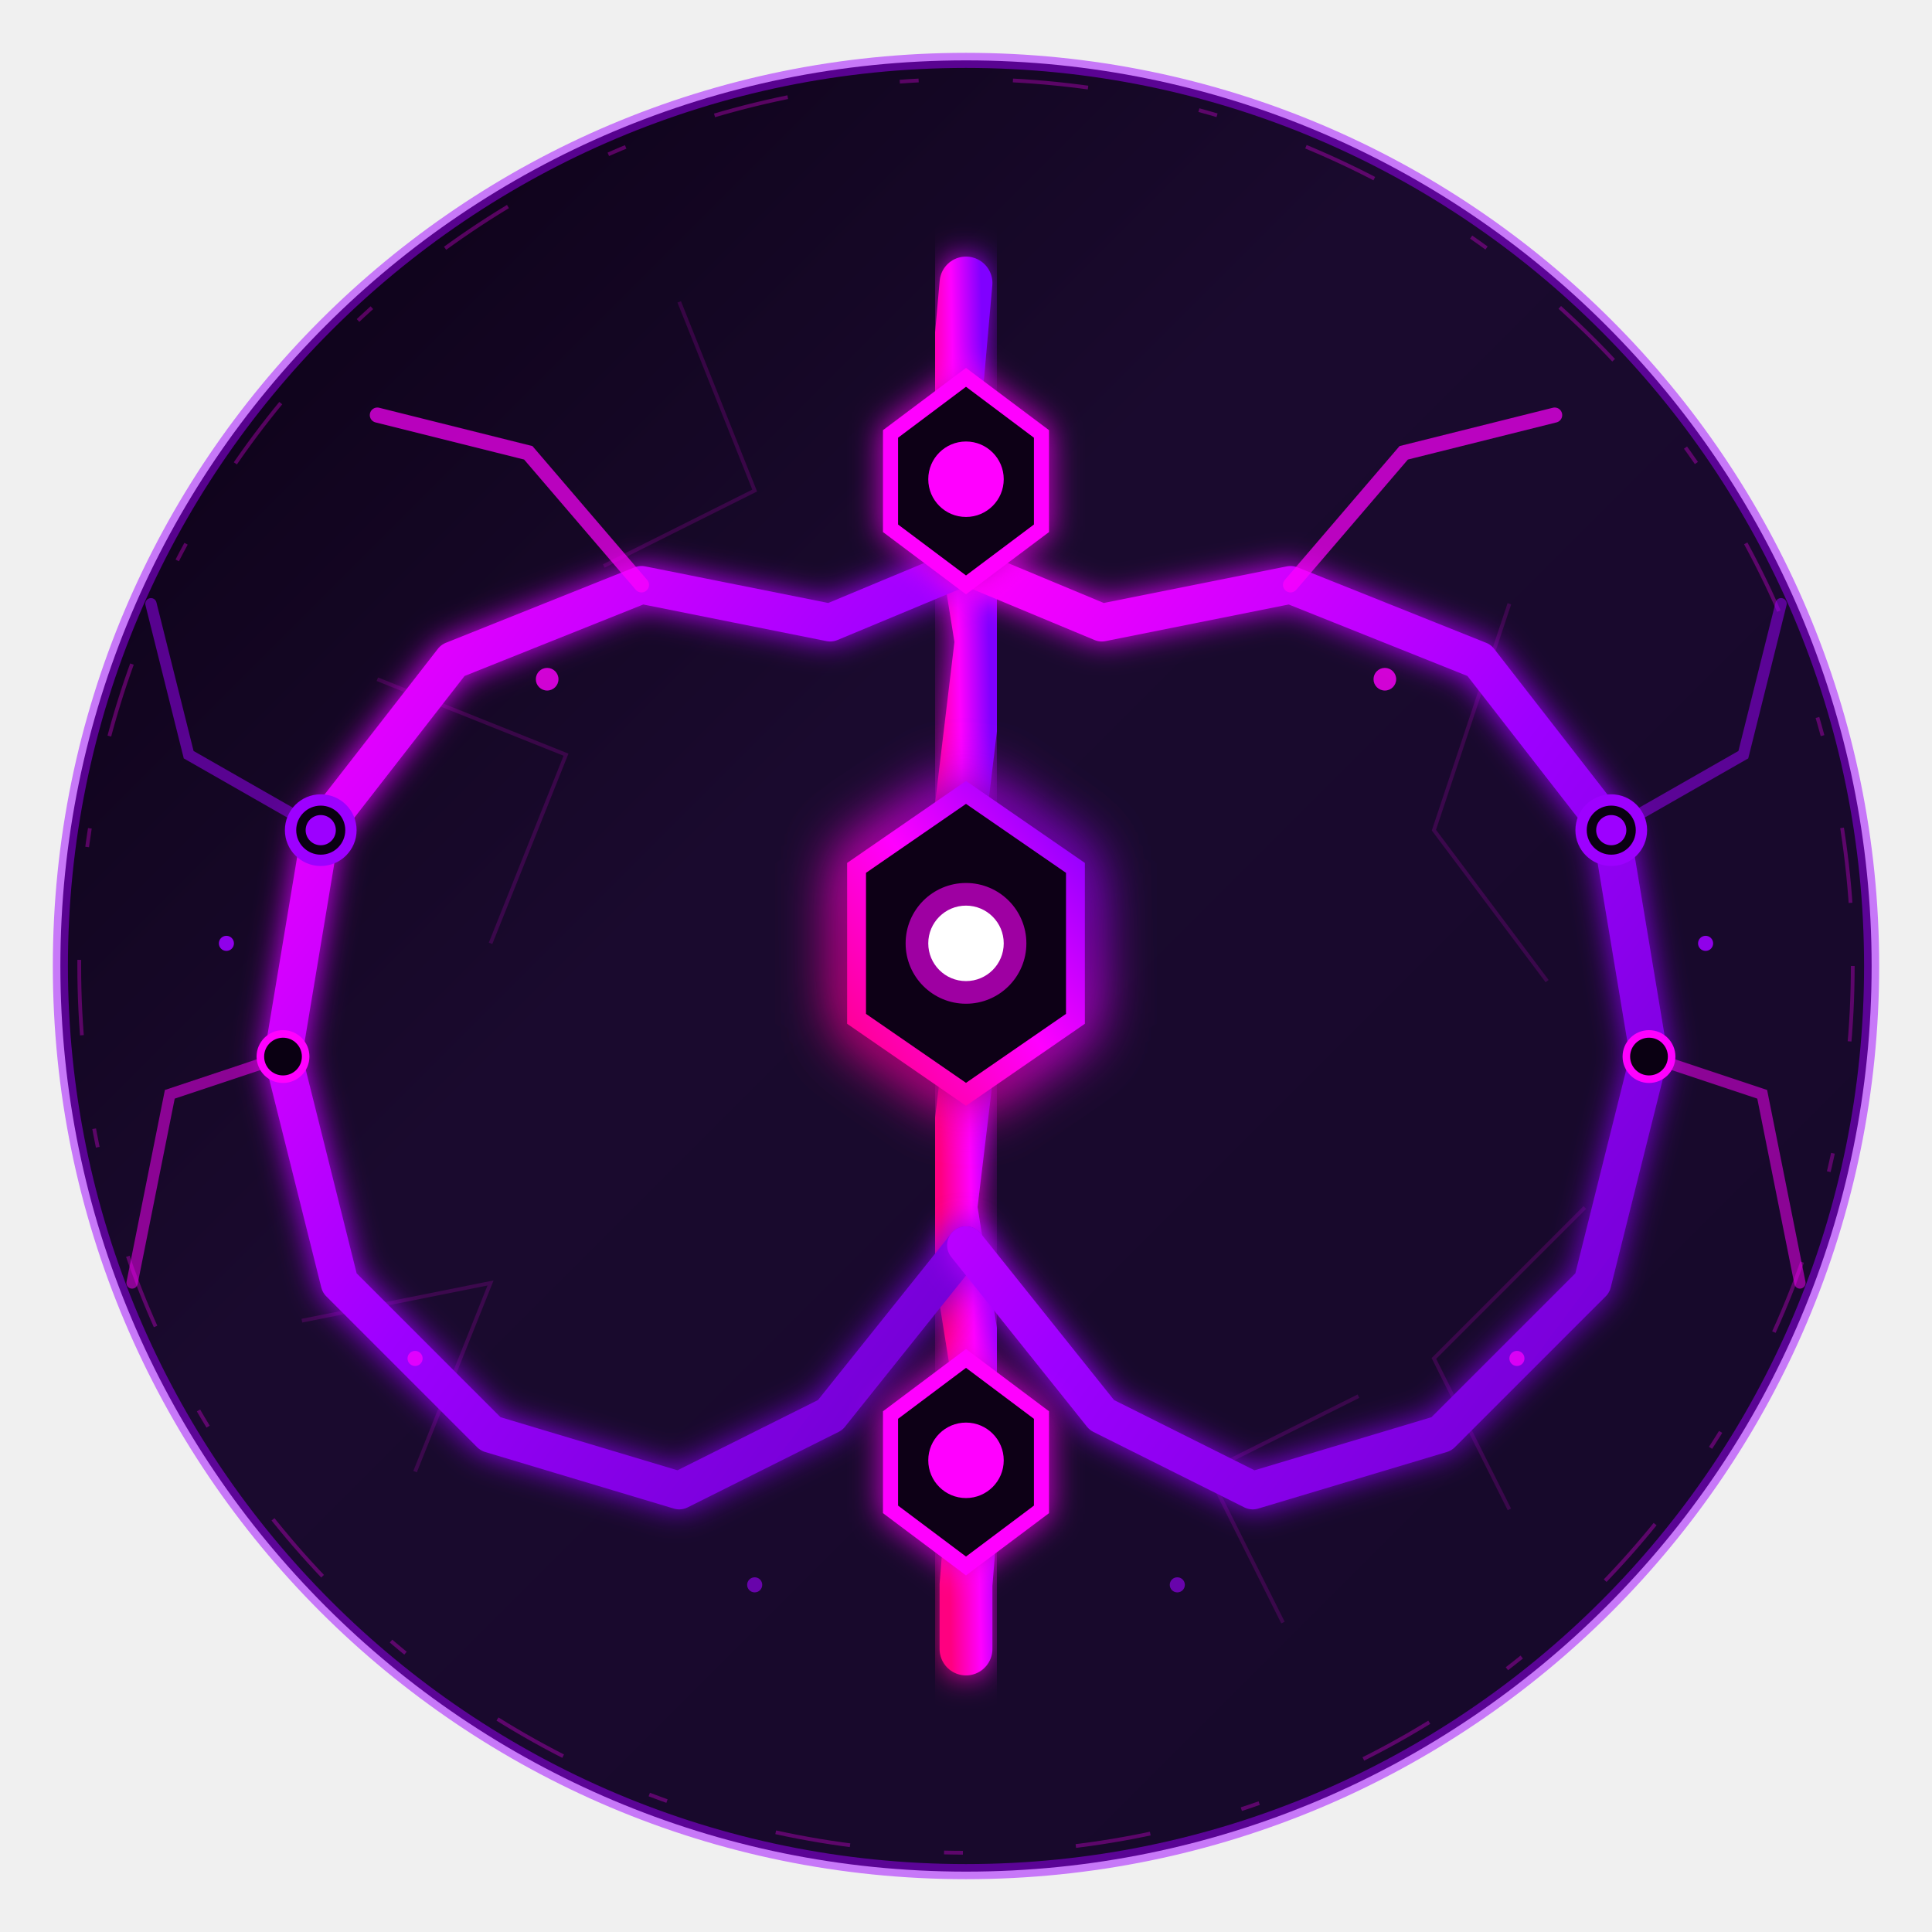
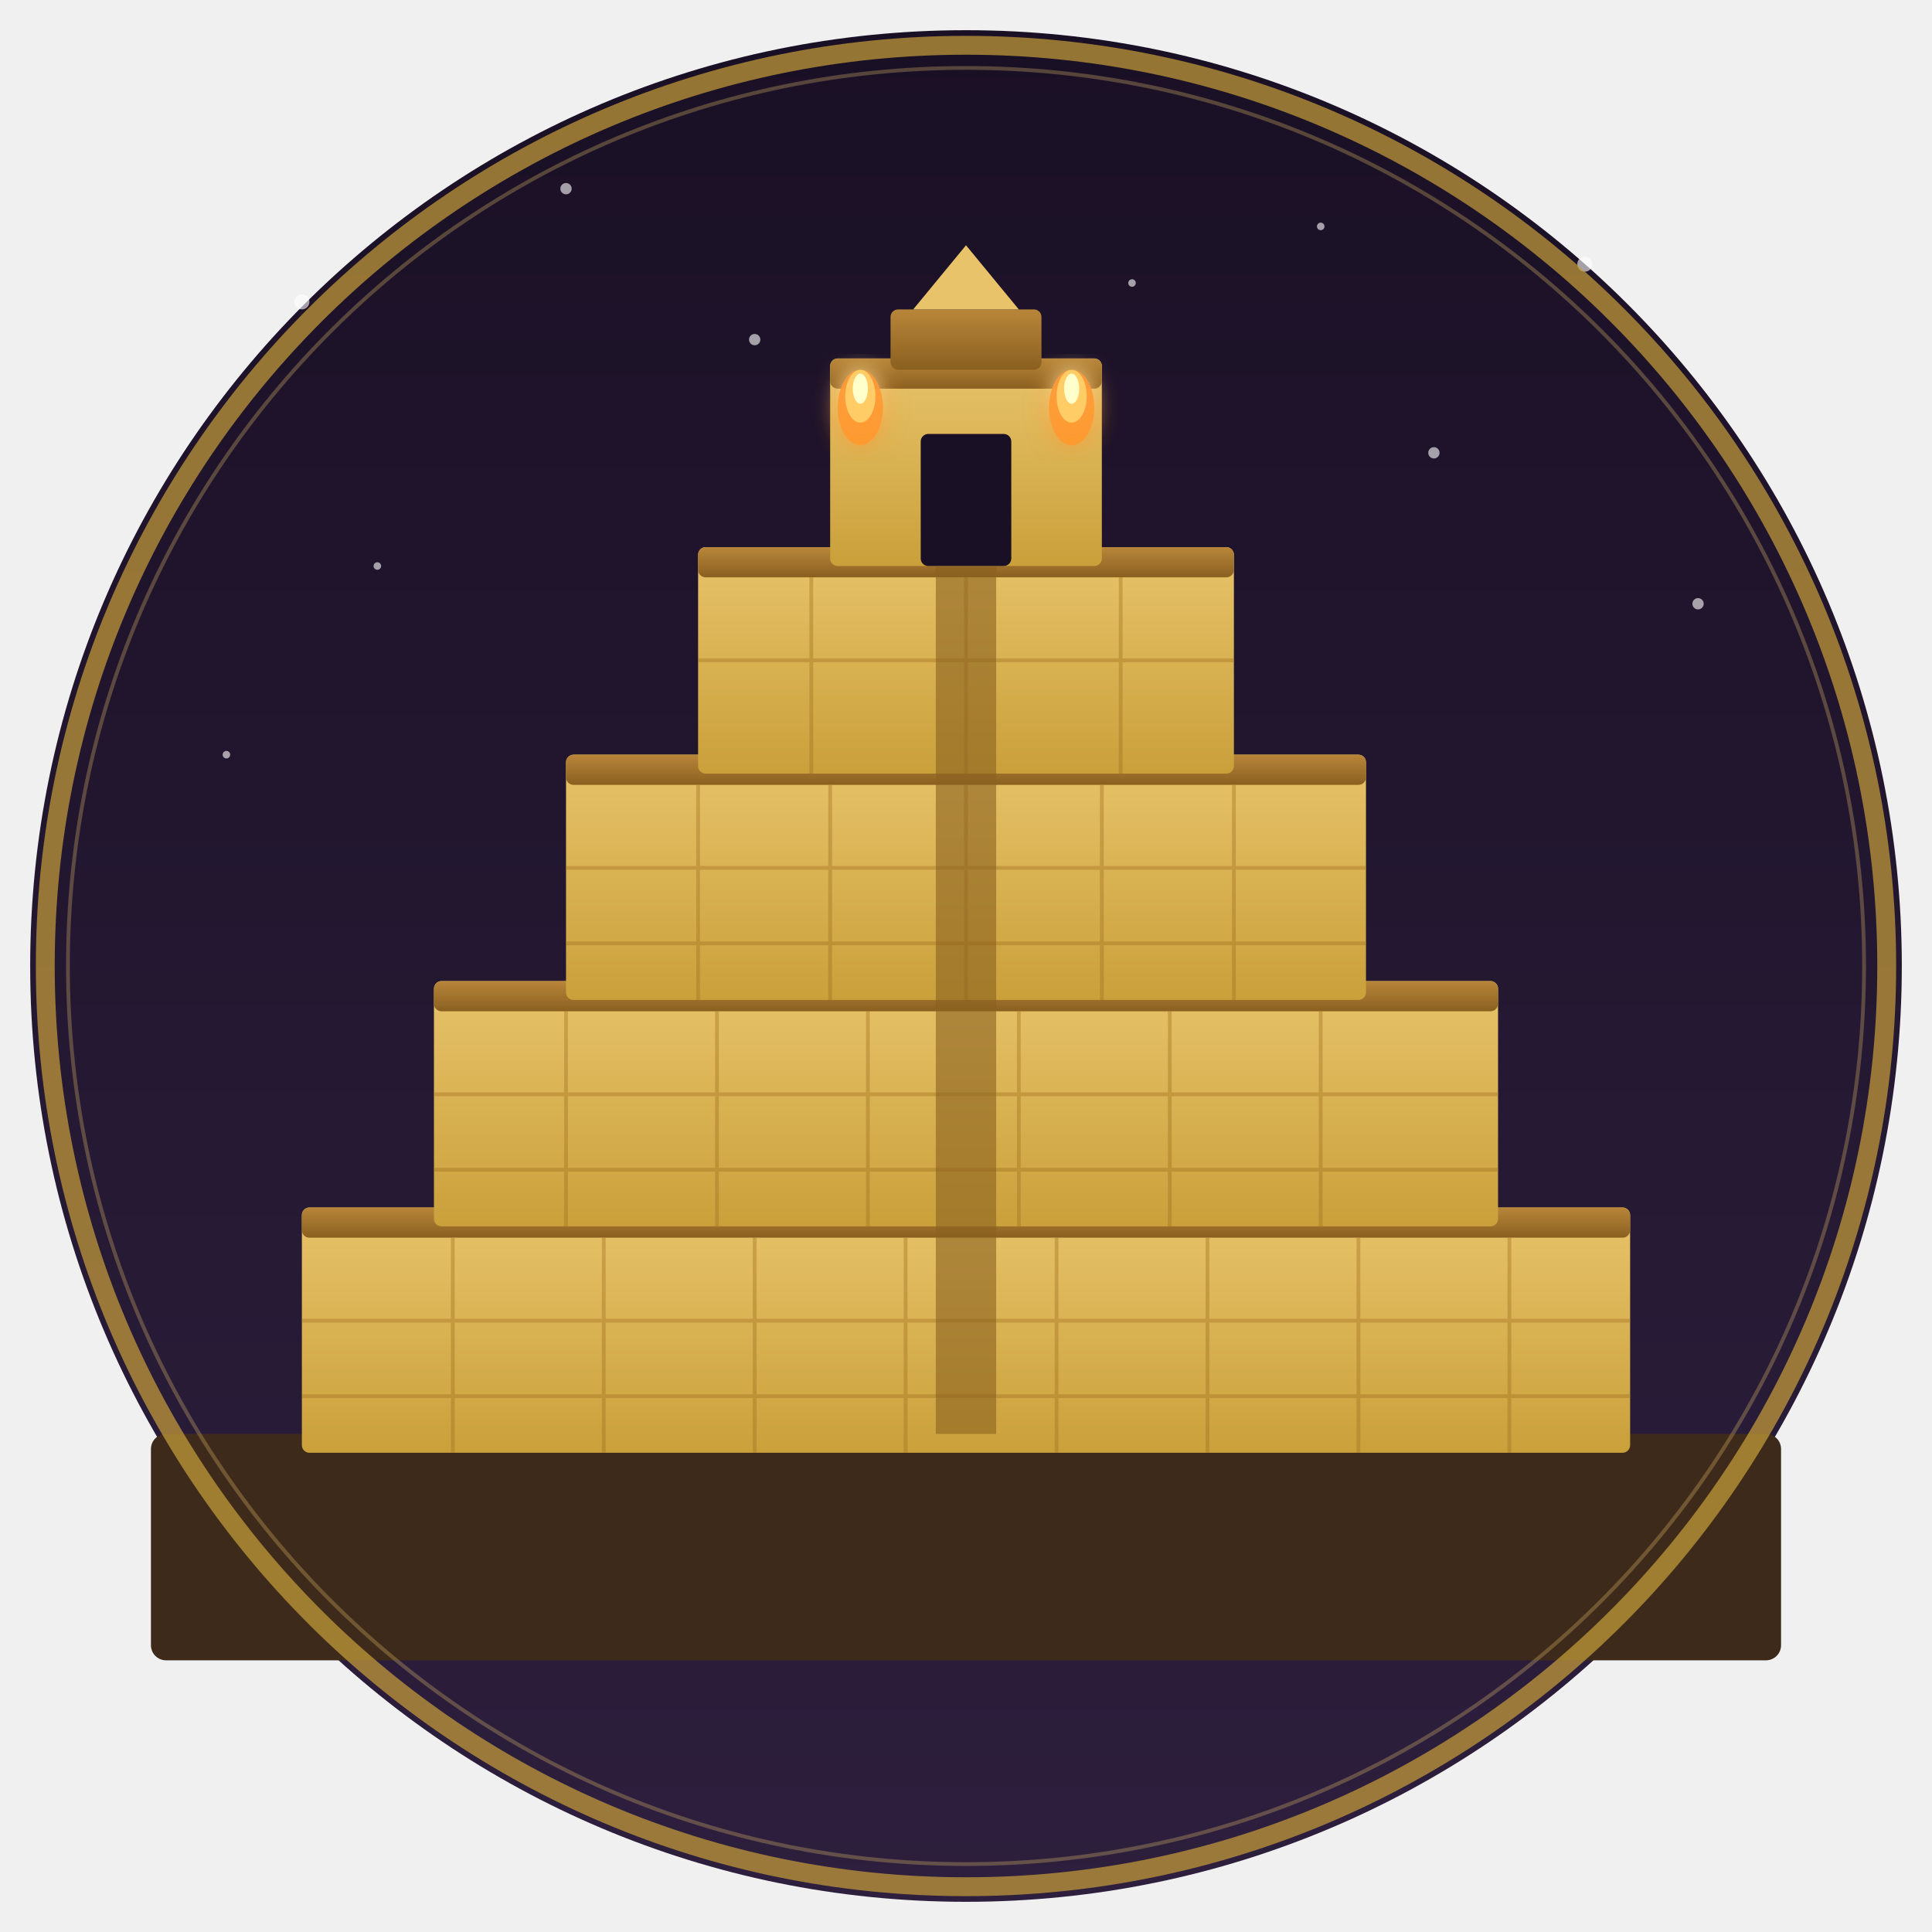
<svg xmlns="http://www.w3.org/2000/svg" viewBox="0 0 512 512">
  <defs>
-     <linearGradient id="voidGrad" x1="0%" y1="0%" x2="100%" y2="100%">
-       <stop offset="0%" style="stop-color:#0a0012" />
-       <stop offset="40%" style="stop-color:#1a0a2e" />
-       <stop offset="100%" style="stop-color:#16082a" />
+     <linearGradient id="skyGrad" x1="0%" y1="0%" x2="0%" y2="100%">
+       <stop offset="0%" style="stop-color:#1a1025" />
+       <stop offset="100%" style="stop-color:#2d1f3d" />
    </linearGradient>
-     <linearGradient id="energyGrad" x1="0%" y1="0%" x2="100%" y2="100%">
-       <stop offset="0%" style="stop-color:#ff00ff" />
-       <stop offset="50%" style="stop-color:#9d00ff" />
-       <stop offset="100%" style="stop-color:#6b00cc" />
+     <linearGradient id="goldBrick" x1="0%" y1="0%" x2="0%" y2="100%">
+       <stop offset="0%" style="stop-color:#e8c36a" />
+       <stop offset="100%" style="stop-color:#c9a03a" />
    </linearGradient>
-     <linearGradient id="chaosGrad" x1="0%" y1="100%" x2="100%" y2="0%">
-       <stop offset="0%" style="stop-color:#ff0080" />
-       <stop offset="50%" style="stop-color:#ff00ff" />
-       <stop offset="100%" style="stop-color:#8000ff" />
+     <linearGradient id="darkBrick" x1="0%" y1="0%" x2="0%" y2="100%">
+       <stop offset="0%" style="stop-color:#b8863a" />
+       <stop offset="100%" style="stop-color:#8a6020" />
    </linearGradient>
-     <filter id="glow" x="-50%" y="-50%" width="200%" height="200%">
-       <feGaussianBlur stdDeviation="4" result="coloredBlur" />
+     <filter id="warmGlow" x="-20%" y="-20%" width="140%" height="140%">
+       <feGaussianBlur stdDeviation="3" result="blur" />
      <feMerge>
-         <feMergeNode in="coloredBlur" />
-         <feMergeNode in="SourceGraphic" />
-       </feMerge>
-     </filter>
-     <filter id="intenseGlow" x="-100%" y="-100%" width="300%" height="300%">
-       <feGaussianBlur stdDeviation="8" result="coloredBlur" />
-       <feMerge>
-         <feMergeNode in="coloredBlur" />
-         <feMergeNode in="coloredBlur" />
+         <feMergeNode in="blur" />
        <feMergeNode in="SourceGraphic" />
      </feMerge>
    </filter>
  </defs>
-   <circle cx="256" cy="256" r="240" fill="url(#voidGrad)" />
-   <circle cx="256" cy="256" r="240" fill="none" stroke="#9d00ff" stroke-width="4" opacity="0.5" />
-   <circle cx="256" cy="256" r="235" fill="none" stroke="#ff00ff" stroke-width="1" opacity="0.3" stroke-dasharray="20,30,5,25" />
-   <g opacity="0.15" stroke="#ff00ff" stroke-width="1" fill="none">
-     <path d="M 100 180 L 150 200 L 130 250" />
-     <path d="M 400 160 L 380 220 L 410 260" />
-     <path d="M 80 350 L 130 340 L 110 390" />
-     <path d="M 420 320 L 380 360 L 400 400" />
-     <path d="M 180 80 L 200 130 L 160 150" />
-     <path d="M 340 430 L 320 390 L 360 370" />
+   <circle cx="256" cy="256" r="248" fill="url(#skyGrad)" />
+   <g fill="#ffffff" opacity="0.6">
+     <circle cx="80" cy="80" r="2" />
+     <circle cx="150" cy="50" r="1.5" />
+     <circle cx="420" cy="70" r="2" />
+     <circle cx="380" cy="120" r="1.5" />
+     <circle cx="100" cy="150" r="1" />
+     <circle cx="450" cy="160" r="1.5" />
+     <circle cx="60" cy="200" r="1" />
+     <circle cx="350" cy="60" r="1" />
+     <circle cx="200" cy="90" r="1.5" />
+     <circle cx="300" cy="75" r="1" />
  </g>
-   <path d="M 256 75 L 252 120 L 260 170 L 254 220 L 258 270 L 252 320 L 260 370 L 256 420 L 256 437" stroke="url(#chaosGrad)" stroke-width="14" stroke-linecap="round" fill="none" filter="url(#glow)" />
-   <path d="M 256 150            L 220 165            L 170 155            L 120 175            L 85 220            L 75 280            L 90 340            L 130 380            L 180 395            L 220 375            L 256 330" stroke="url(#energyGrad)" stroke-width="10" stroke-linecap="round" stroke-linejoin="round" fill="none" filter="url(#glow)" />
-   <path d="M 256 150            L 292 165            L 342 155            L 392 175            L 427 220            L 437 280            L 422 340            L 382 380            L 332 395            L 292 375            L 256 330" stroke="url(#energyGrad)" stroke-width="10" stroke-linecap="round" stroke-linejoin="round" fill="none" filter="url(#glow)" />
-   <path d="M 170 155 L 140 120 L 100 110" stroke="#ff00ff" stroke-width="4" stroke-linecap="round" fill="none" opacity="0.7" />
-   <path d="M 85 220 L 50 200 L 40 160" stroke="#9d00ff" stroke-width="3" stroke-linecap="round" fill="none" opacity="0.5" />
-   <path d="M 75 280 L 45 290 L 35 340" stroke="#ff00ff" stroke-width="3" stroke-linecap="round" fill="none" opacity="0.5" />
-   <path d="M 342 155 L 372 120 L 412 110" stroke="#ff00ff" stroke-width="4" stroke-linecap="round" fill="none" opacity="0.7" />
-   <path d="M 427 220 L 462 200 L 472 160" stroke="#9d00ff" stroke-width="3" stroke-linecap="round" fill="none" opacity="0.5" />
-   <path d="M 437 280 L 467 290 L 477 340" stroke="#ff00ff" stroke-width="3" stroke-linecap="round" fill="none" opacity="0.5" />
-   <polygon points="256,100 276,115 276,140 256,155 236,140 236,115" fill="#0a0012" stroke="#ff00ff" stroke-width="4" filter="url(#glow)" />
-   <circle cx="256" cy="127" r="10" fill="#ff00ff" />
-   <polygon points="256,210 285,230 285,270 256,290 227,270 227,230" fill="#0a0012" stroke="url(#chaosGrad)" stroke-width="5" filter="url(#intenseGlow)" />
-   <circle cx="256" cy="250" r="16" fill="#ff00ff" opacity="0.6" />
-   <circle cx="256" cy="250" r="10" fill="#ffffff" />
-   <polygon points="256,360 276,375 276,400 256,415 236,400 236,375" fill="#0a0012" stroke="#ff00ff" stroke-width="4" filter="url(#glow)" />
-   <circle cx="256" cy="387" r="10" fill="#ff00ff" />
-   <circle cx="85" cy="220" r="8" fill="#0a0012" stroke="#9d00ff" stroke-width="3" />
-   <circle cx="85" cy="220" r="4" fill="#9d00ff" />
-   <circle cx="427" cy="220" r="8" fill="#0a0012" stroke="#9d00ff" stroke-width="3" />
-   <circle cx="427" cy="220" r="4" fill="#9d00ff" />
-   <circle cx="75" cy="280" r="6" fill="#0a0012" stroke="#ff00ff" stroke-width="2" />
-   <circle cx="437" cy="280" r="6" fill="#0a0012" stroke="#ff00ff" stroke-width="2" />
-   <circle cx="145" cy="180" r="3" fill="#ff00ff" opacity="0.8" />
-   <circle cx="367" cy="180" r="3" fill="#ff00ff" opacity="0.8" />
-   <circle cx="60" cy="250" r="2" fill="#9d00ff" opacity="0.9" />
-   <circle cx="452" cy="250" r="2" fill="#9d00ff" opacity="0.9" />
-   <circle cx="110" cy="360" r="2" fill="#ff00ff" opacity="0.7" />
-   <circle cx="402" cy="360" r="2" fill="#ff00ff" opacity="0.7" />
-   <circle cx="200" cy="420" r="2" fill="#9d00ff" opacity="0.6" />
-   <circle cx="312" cy="420" r="2" fill="#9d00ff" opacity="0.6" />
+   <rect x="40" y="380" width="432" height="60" fill="#3d2a1a" rx="4" />
+   <rect x="80" y="320" width="352" height="65" fill="url(#goldBrick)" rx="2" />
+   <rect x="80" y="320" width="352" height="8" fill="url(#darkBrick)" rx="2" />
+   <g stroke="#a07020" stroke-width="1" opacity="0.4">
+     <line x1="120" y1="328" x2="120" y2="385" />
+     <line x1="160" y1="328" x2="160" y2="385" />
+     <line x1="200" y1="328" x2="200" y2="385" />
+     <line x1="240" y1="328" x2="240" y2="385" />
+     <line x1="280" y1="328" x2="280" y2="385" />
+     <line x1="320" y1="328" x2="320" y2="385" />
+     <line x1="360" y1="328" x2="360" y2="385" />
+     <line x1="400" y1="328" x2="400" y2="385" />
+     <line x1="80" y1="350" x2="432" y2="350" />
+     <line x1="80" y1="370" x2="432" y2="370" />
+   </g>
+   <rect x="115" y="260" width="282" height="65" fill="url(#goldBrick)" rx="2" />
+   <rect x="115" y="260" width="282" height="8" fill="url(#darkBrick)" rx="2" />
+   <g stroke="#a07020" stroke-width="1" opacity="0.4">
+     <line x1="150" y1="268" x2="150" y2="325" />
+     <line x1="190" y1="268" x2="190" y2="325" />
+     <line x1="230" y1="268" x2="230" y2="325" />
+     <line x1="270" y1="268" x2="270" y2="325" />
+     <line x1="310" y1="268" x2="310" y2="325" />
+     <line x1="350" y1="268" x2="350" y2="325" />
+     <line x1="115" y1="290" x2="397" y2="290" />
+     <line x1="115" y1="310" x2="397" y2="310" />
+   </g>
+   <rect x="150" y="200" width="212" height="65" fill="url(#goldBrick)" rx="2" />
+   <rect x="150" y="200" width="212" height="8" fill="url(#darkBrick)" rx="2" />
+   <g stroke="#a07020" stroke-width="1" opacity="0.4">
+     <line x1="185" y1="208" x2="185" y2="265" />
+     <line x1="220" y1="208" x2="220" y2="265" />
+     <line x1="256" y1="208" x2="256" y2="265" />
+     <line x1="292" y1="208" x2="292" y2="265" />
+     <line x1="327" y1="208" x2="327" y2="265" />
+     <line x1="150" y1="230" x2="362" y2="230" />
+     <line x1="150" y1="250" x2="362" y2="250" />
+   </g>
+   <rect x="185" y="145" width="142" height="60" fill="url(#goldBrick)" rx="2" />
+   <rect x="185" y="145" width="142" height="8" fill="url(#darkBrick)" rx="2" />
+   <g stroke="#a07020" stroke-width="1" opacity="0.4">
+     <line x1="215" y1="153" x2="215" y2="205" />
+     <line x1="256" y1="153" x2="256" y2="205" />
+     <line x1="297" y1="153" x2="297" y2="205" />
+     <line x1="185" y1="175" x2="327" y2="175" />
+   </g>
+   <rect x="220" y="95" width="72" height="55" fill="url(#goldBrick)" rx="2" />
+   <rect x="220" y="95" width="72" height="8" fill="url(#darkBrick)" rx="2" />
+   <rect x="244" y="115" width="24" height="35" fill="#1a1025" rx="2" />
+   <rect x="236" y="82" width="40" height="16" fill="url(#darkBrick)" rx="2" />
+   <polygon points="256,65 270,82 242,82" fill="#e8c36a" />
+   <rect x="248" y="150" width="16" height="230" fill="#8a6020" opacity="0.6" />
+   <g filter="url(#warmGlow)">
+     <ellipse cx="228" cy="108" rx="6" ry="10" fill="#ff9933" opacity="0.9" />
+     <ellipse cx="228" cy="105" rx="4" ry="7" fill="#ffcc66" />
+     <ellipse cx="228" cy="103" rx="2" ry="4" fill="#ffffcc" />
+     <ellipse cx="284" cy="108" rx="6" ry="10" fill="#ff9933" opacity="0.9" />
+     <ellipse cx="284" cy="105" rx="4" ry="7" fill="#ffcc66" />
+     <ellipse cx="284" cy="103" rx="2" ry="4" fill="#ffffcc" />
+   </g>
+   <circle cx="256" cy="256" r="244" fill="none" stroke="#c9a03a" stroke-width="5" opacity="0.7" />
+   <circle cx="256" cy="256" r="238" fill="none" stroke="#e8c36a" stroke-width="1" opacity="0.3" />
</svg>
